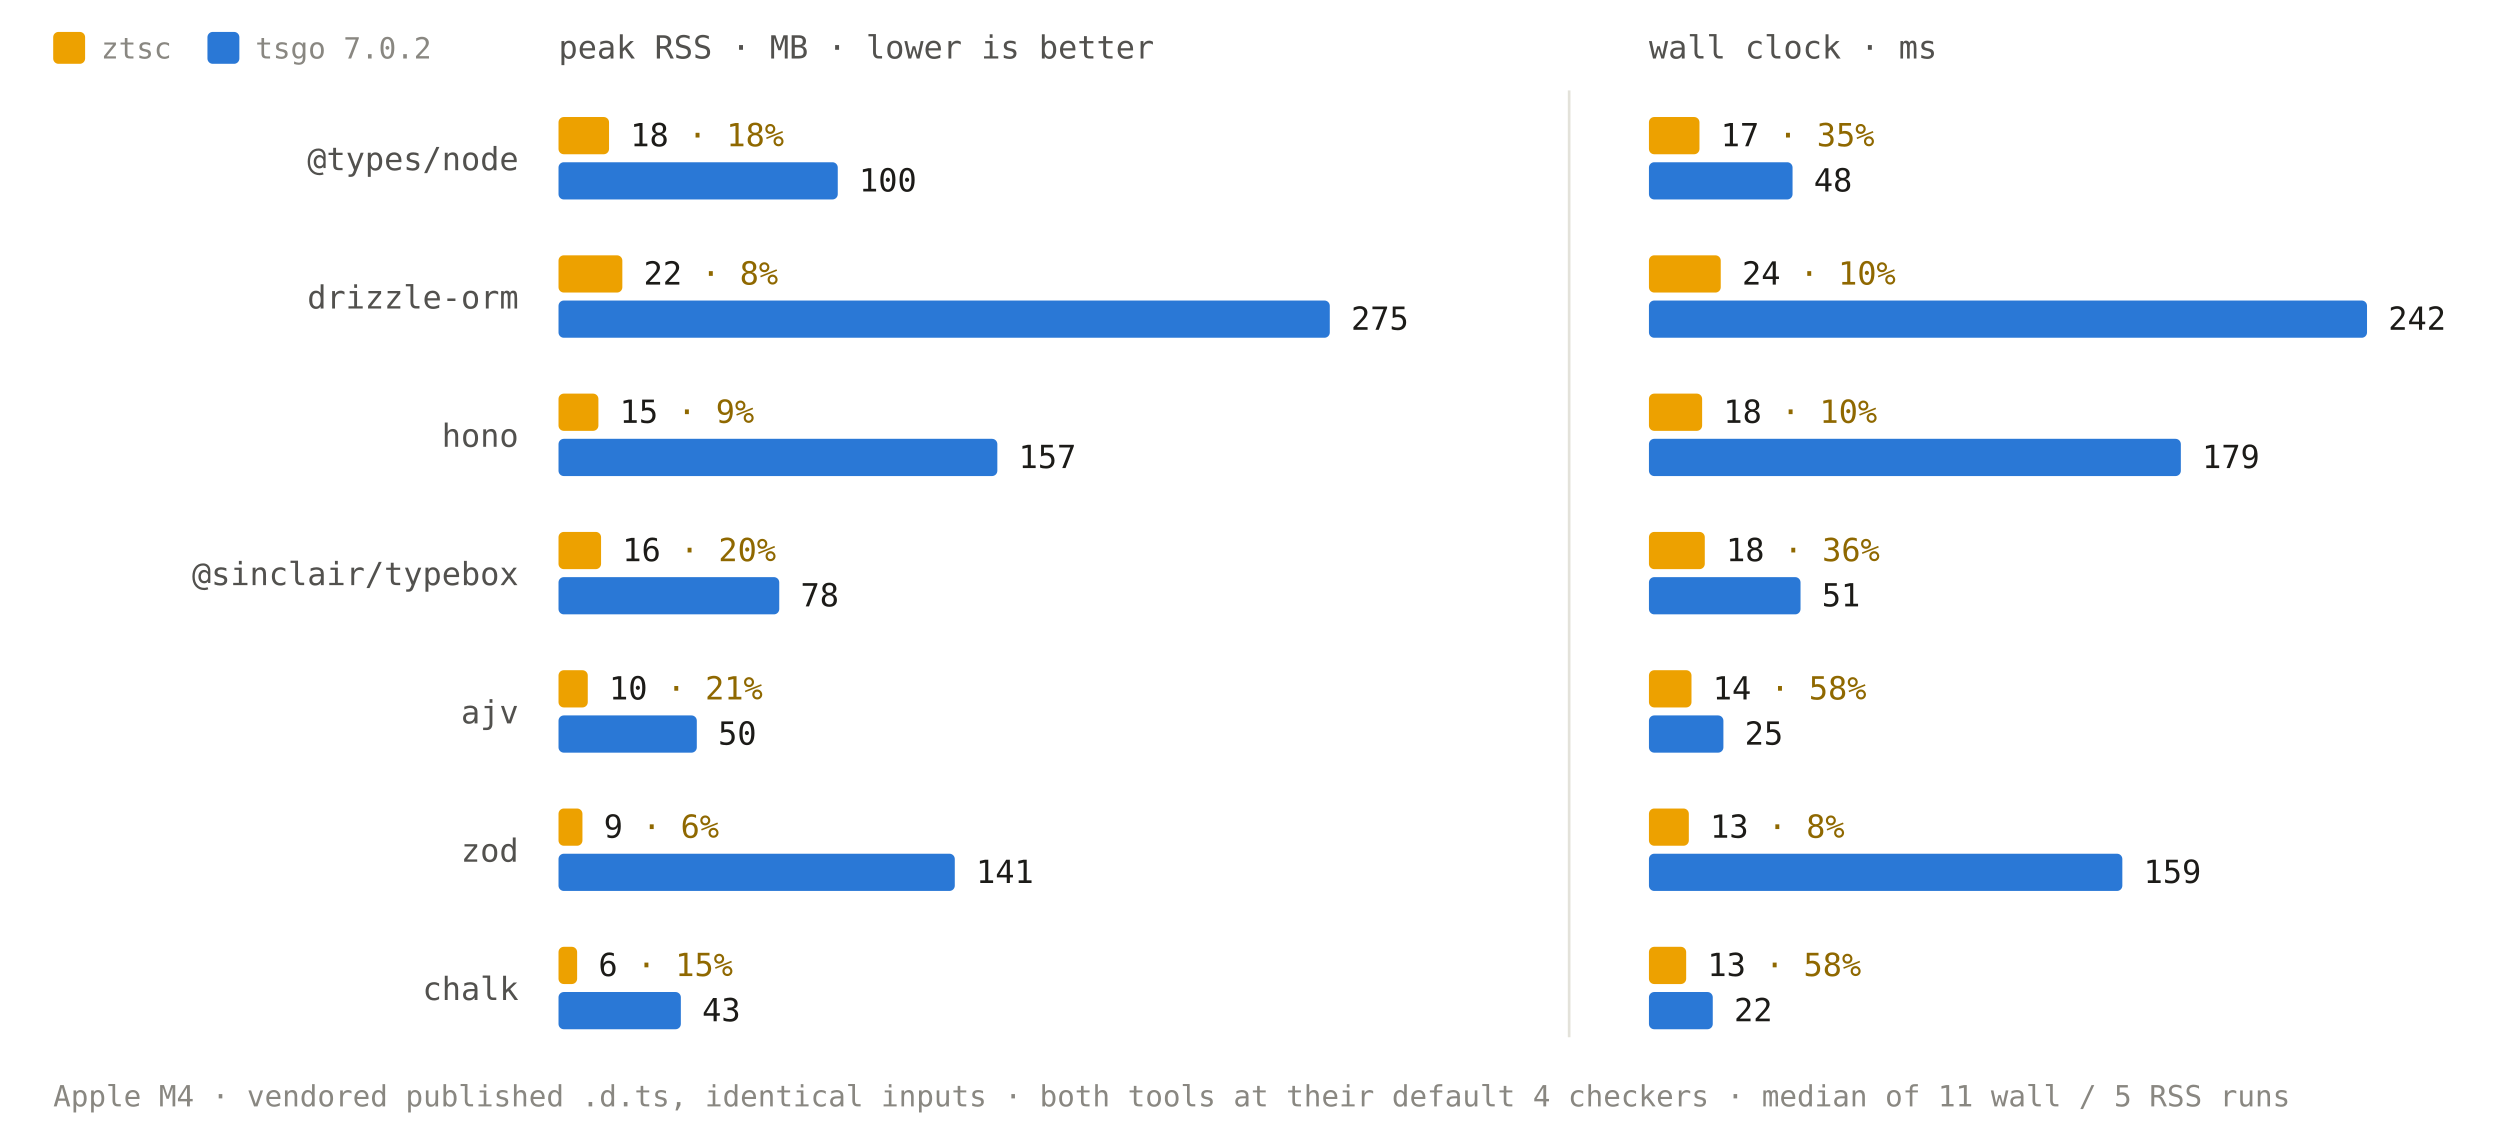
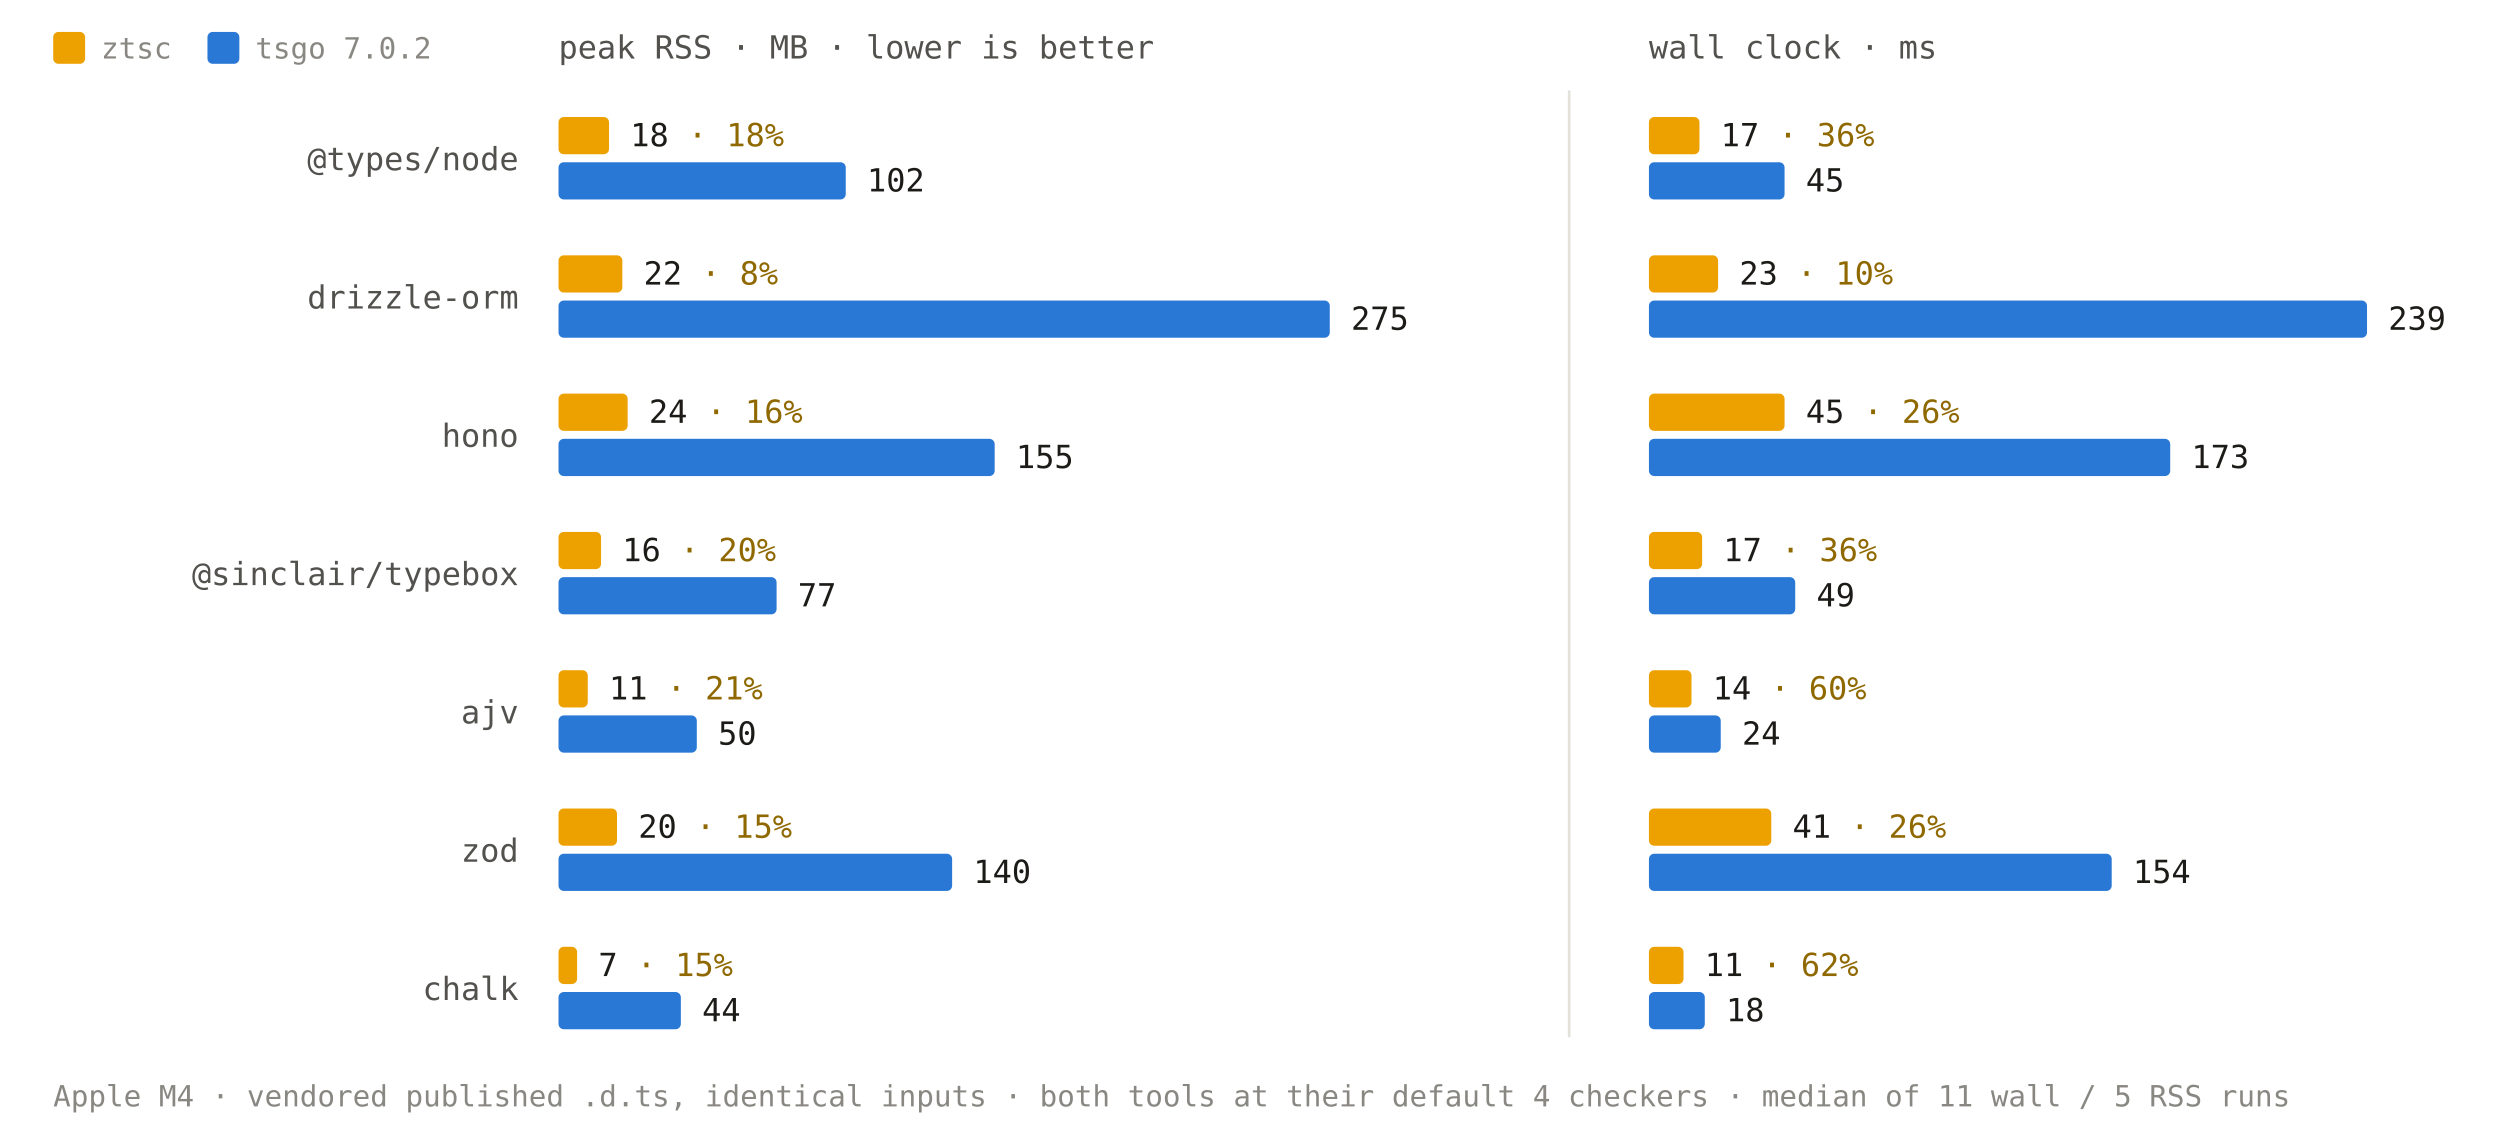
- <svg xmlns="http://www.w3.org/2000/svg" viewBox="0 0 940 430" width="940" height="430" role="img" aria-label="Two-panel grouped bar chart across seven real packages at the default four checkers. Left panel, peak resident memory: ztsc uses 6 to 22 megabytes, tsgo 43 to 275 megabytes — ztsc is 6 to 21 percent of tsgo on every package. Right panel, wall clock: ztsc takes 13 to 24 milliseconds, tsgo 22 to 242 milliseconds — ztsc is 8 to 58 percent of tsgo's time.">
+ <svg xmlns="http://www.w3.org/2000/svg" viewBox="0 0 940 430" width="940" height="430" role="img" aria-label="Two-panel grouped bar chart across seven real packages at the default four checkers. Left panel, peak resident memory: ztsc uses 7 to 24 megabytes, tsgo 44 to 275 megabytes — ztsc is 8 to 21 percent of tsgo on every package. Right panel, wall clock: ztsc takes 11 to 45 milliseconds, tsgo 18 to 239 milliseconds — ztsc is 10 to 62 percent of tsgo's time.">
  <style>
    text { font-family: ui-monospace, "SF Mono", SFMono-Regular, Menlo, Consolas, monospace; fill: #1c1b18; }
    .t11 { font-size: 11px; }
    .t12 { font-size: 12px; }
    .bl  { font-size: 12px; }
    .dim { fill: #52514e; }
    .mut { fill: #898781; }
    .acc { fill: #8f6800; }
    .bz  { fill: #eda100; }
    .bt  { fill: #2a78d6; }
    .hairv { stroke: #e3e2da; stroke-width: 1; }
  </style>
  <rect class="bz" x="20" y="12" width="12" height="12" rx="2" />
  <text class="t11 mut" x="38" y="22">ztsc</text>
  <rect class="bt" x="78" y="12" width="12" height="12" rx="2" />
  <text class="t11 mut" x="96" y="22">tsgo 7.0.2</text>
  <text class="t12 dim" x="210" y="22">peak RSS · MB · lower is better</text>
  <text class="t12 dim" x="620" y="22">wall clock · ms</text>
  <line class="hairv" x1="590" y1="34" x2="590" y2="390" />
  <text class="t12 dim" x="195" y="64" text-anchor="end">@types/node</text>
  <rect class="bz" x="210" y="44" width="19" height="14" rx="2" />
  <text class="bl" x="237" y="55">18 <tspan class="acc">· 18%</tspan>
  </text>
-   <rect class="bt" x="210" y="61" width="105" height="14" rx="2" />
-   <text class="bl" x="323" y="72">100</text>
+   <rect class="bt" x="210" y="61" width="108" height="14" rx="2" />
+   <text class="bl" x="326" y="72">102</text>
  <rect class="bz" x="620" y="44" width="19" height="14" rx="2" />
-   <text class="bl" x="647" y="55">17 <tspan class="acc">· 35%</tspan>
+   <text class="bl" x="647" y="55">17 <tspan class="acc">· 36%</tspan>
  </text>
-   <rect class="bt" x="620" y="61" width="54" height="14" rx="2" />
-   <text class="bl" x="682" y="72">48</text>
+   <rect class="bt" x="620" y="61" width="51" height="14" rx="2" />
+   <text class="bl" x="679" y="72">45</text>
  <text class="t12 dim" x="195" y="116" text-anchor="end">drizzle-orm</text>
  <rect class="bz" x="210" y="96" width="24" height="14" rx="2" />
  <text class="bl" x="242" y="107">22 <tspan class="acc">· 8%</tspan>
  </text>
  <rect class="bt" x="210" y="113" width="290" height="14" rx="2" />
  <text class="bl" x="508" y="124">275</text>
-   <rect class="bz" x="620" y="96" width="27" height="14" rx="2" />
-   <text class="bl" x="655" y="107">24 <tspan class="acc">· 10%</tspan>
+   <rect class="bz" x="620" y="96" width="26" height="14" rx="2" />
+   <text class="bl" x="654" y="107">23 <tspan class="acc">· 10%</tspan>
  </text>
  <rect class="bt" x="620" y="113" width="270" height="14" rx="2" />
-   <text class="bl" x="898" y="124">242</text>
+   <text class="bl" x="898" y="124">239</text>
  <text class="t12 dim" x="195" y="168" text-anchor="end">hono</text>
-   <rect class="bz" x="210" y="148" width="15" height="14" rx="2" />
-   <text class="bl" x="233" y="159">15 <tspan class="acc">· 9%</tspan>
+   <rect class="bz" x="210" y="148" width="26" height="14" rx="2" />
+   <text class="bl" x="244" y="159">24 <tspan class="acc">· 16%</tspan>
  </text>
-   <rect class="bt" x="210" y="165" width="165" height="14" rx="2" />
-   <text class="bl" x="383" y="176">157</text>
-   <rect class="bz" x="620" y="148" width="20" height="14" rx="2" />
-   <text class="bl" x="648" y="159">18 <tspan class="acc">· 10%</tspan>
+   <rect class="bt" x="210" y="165" width="164" height="14" rx="2" />
+   <text class="bl" x="382" y="176">155</text>
+   <rect class="bz" x="620" y="148" width="51" height="14" rx="2" />
+   <text class="bl" x="679" y="159">45 <tspan class="acc">· 26%</tspan>
  </text>
-   <rect class="bt" x="620" y="165" width="200" height="14" rx="2" />
-   <text class="bl" x="828" y="176">179</text>
+   <rect class="bt" x="620" y="165" width="196" height="14" rx="2" />
+   <text class="bl" x="824" y="176">173</text>
  <text class="t12 dim" x="195" y="220" text-anchor="end">@sinclair/typebox</text>
  <rect class="bz" x="210" y="200" width="16" height="14" rx="2" />
  <text class="bl" x="234" y="211">16 <tspan class="acc">· 20%</tspan>
  </text>
-   <rect class="bt" x="210" y="217" width="83" height="14" rx="2" />
-   <text class="bl" x="301" y="228">78</text>
-   <rect class="bz" x="620" y="200" width="21" height="14" rx="2" />
-   <text class="bl" x="649" y="211">18 <tspan class="acc">· 36%</tspan>
+   <rect class="bt" x="210" y="217" width="82" height="14" rx="2" />
+   <text class="bl" x="300" y="228">77</text>
+   <rect class="bz" x="620" y="200" width="20" height="14" rx="2" />
+   <text class="bl" x="648" y="211">17 <tspan class="acc">· 36%</tspan>
  </text>
-   <rect class="bt" x="620" y="217" width="57" height="14" rx="2" />
-   <text class="bl" x="685" y="228">51</text>
+   <rect class="bt" x="620" y="217" width="55" height="14" rx="2" />
+   <text class="bl" x="683" y="228">49</text>
  <text class="t12 dim" x="195" y="272" text-anchor="end">ajv</text>
  <rect class="bz" x="210" y="252" width="11" height="14" rx="2" />
-   <text class="bl" x="229" y="263">10 <tspan class="acc">· 21%</tspan>
+   <text class="bl" x="229" y="263">11 <tspan class="acc">· 21%</tspan>
  </text>
  <rect class="bt" x="210" y="269" width="52" height="14" rx="2" />
  <text class="bl" x="270" y="280">50</text>
  <rect class="bz" x="620" y="252" width="16" height="14" rx="2" />
-   <text class="bl" x="644" y="263">14 <tspan class="acc">· 58%</tspan>
+   <text class="bl" x="644" y="263">14 <tspan class="acc">· 60%</tspan>
  </text>
-   <rect class="bt" x="620" y="269" width="28" height="14" rx="2" />
-   <text class="bl" x="656" y="280">25</text>
+   <rect class="bt" x="620" y="269" width="27" height="14" rx="2" />
+   <text class="bl" x="655" y="280">24</text>
  <text class="t12 dim" x="195" y="324" text-anchor="end">zod</text>
-   <rect class="bz" x="210" y="304" width="9" height="14" rx="2" />
-   <text class="bl" x="227" y="315">9 <tspan class="acc">· 6%</tspan>
+   <rect class="bz" x="210" y="304" width="22" height="14" rx="2" />
+   <text class="bl" x="240" y="315">20 <tspan class="acc">· 15%</tspan>
  </text>
-   <rect class="bt" x="210" y="321" width="149" height="14" rx="2" />
-   <text class="bl" x="367" y="332">141</text>
-   <rect class="bz" x="620" y="304" width="15" height="14" rx="2" />
-   <text class="bl" x="643" y="315">13 <tspan class="acc">· 8%</tspan>
+   <rect class="bt" x="210" y="321" width="148" height="14" rx="2" />
+   <text class="bl" x="366" y="332">140</text>
+   <rect class="bz" x="620" y="304" width="46" height="14" rx="2" />
+   <text class="bl" x="674" y="315">41 <tspan class="acc">· 26%</tspan>
  </text>
-   <rect class="bt" x="620" y="321" width="178" height="14" rx="2" />
-   <text class="bl" x="806" y="332">159</text>
+   <rect class="bt" x="620" y="321" width="174" height="14" rx="2" />
+   <text class="bl" x="802" y="332">154</text>
  <text class="t12 dim" x="195" y="376" text-anchor="end">chalk</text>
  <rect class="bz" x="210" y="356" width="7" height="14" rx="2" />
-   <text class="bl" x="225" y="367">6 <tspan class="acc">· 15%</tspan>
+   <text class="bl" x="225" y="367">7 <tspan class="acc">· 15%</tspan>
  </text>
  <rect class="bt" x="210" y="373" width="46" height="14" rx="2" />
-   <text class="bl" x="264" y="384">43</text>
-   <rect class="bz" x="620" y="356" width="14" height="14" rx="2" />
-   <text class="bl" x="642" y="367">13 <tspan class="acc">· 58%</tspan>
+   <text class="bl" x="264" y="384">44</text>
+   <rect class="bz" x="620" y="356" width="13" height="14" rx="2" />
+   <text class="bl" x="641" y="367">11 <tspan class="acc">· 62%</tspan>
  </text>
-   <rect class="bt" x="620" y="373" width="24" height="14" rx="2" />
-   <text class="bl" x="652" y="384">22</text>
+   <rect class="bt" x="620" y="373" width="21" height="14" rx="2" />
+   <text class="bl" x="649" y="384">18</text>
  <text class="t11 mut" x="20" y="416">Apple M4 · vendored published .d.ts, identical inputs · both tools at their default 4 checkers · median of 11 wall / 5 RSS runs</text>
</svg>
